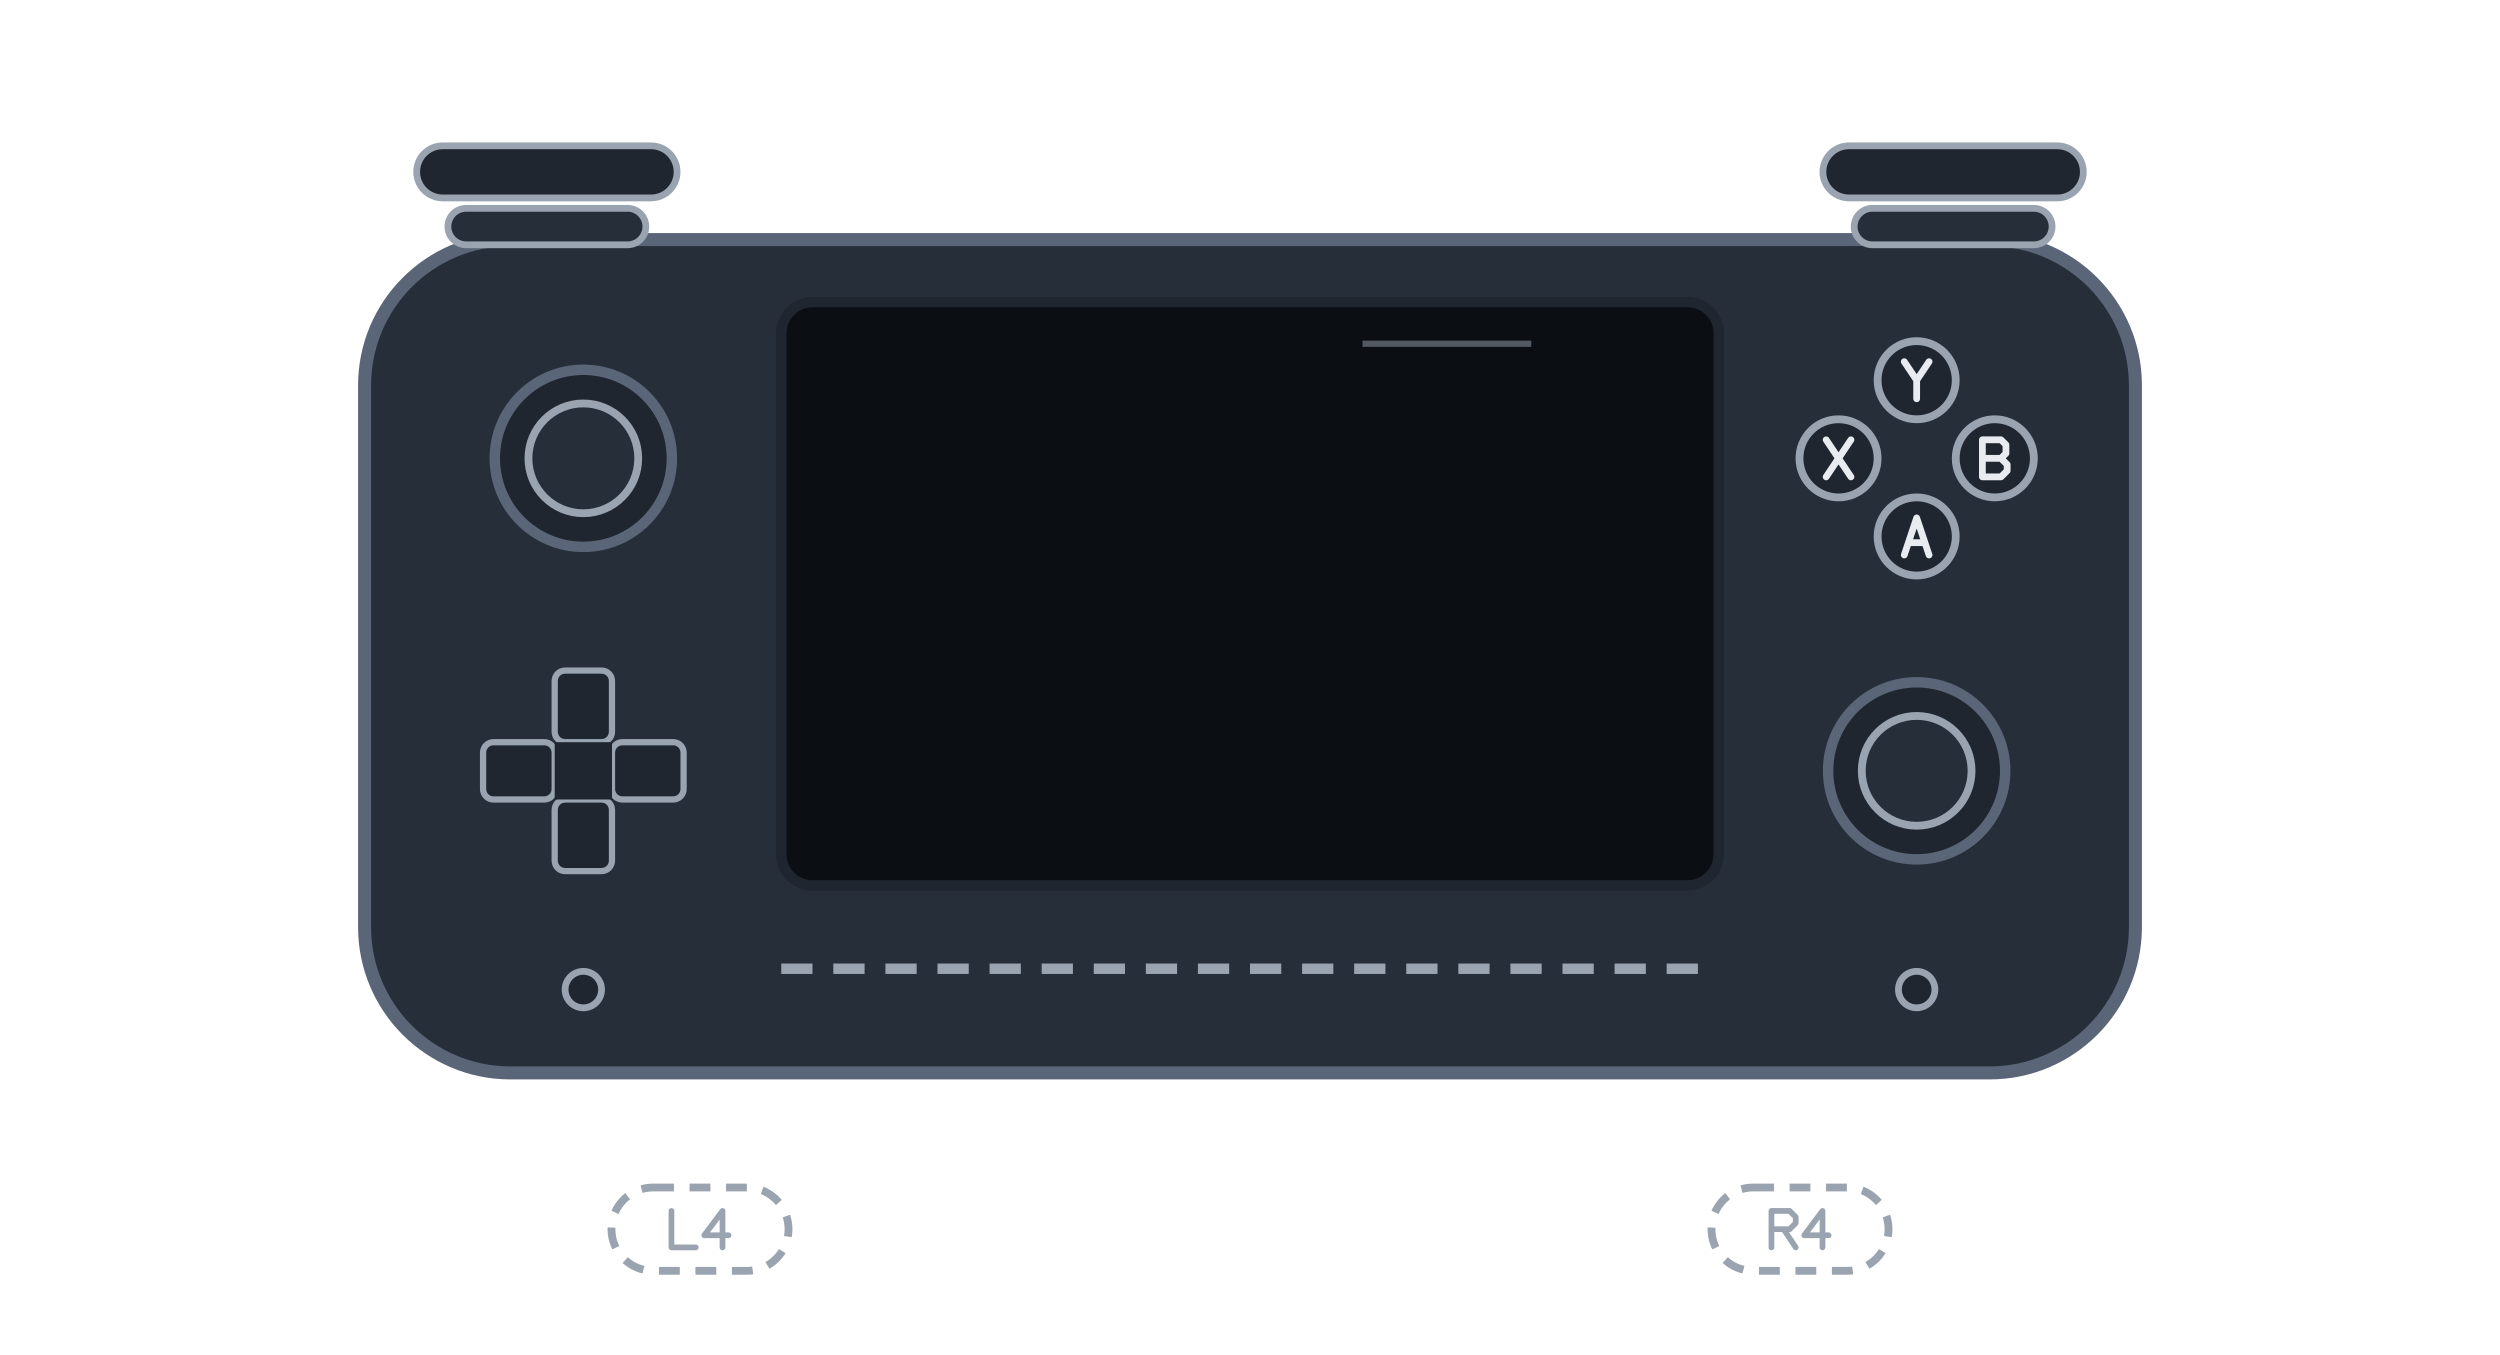
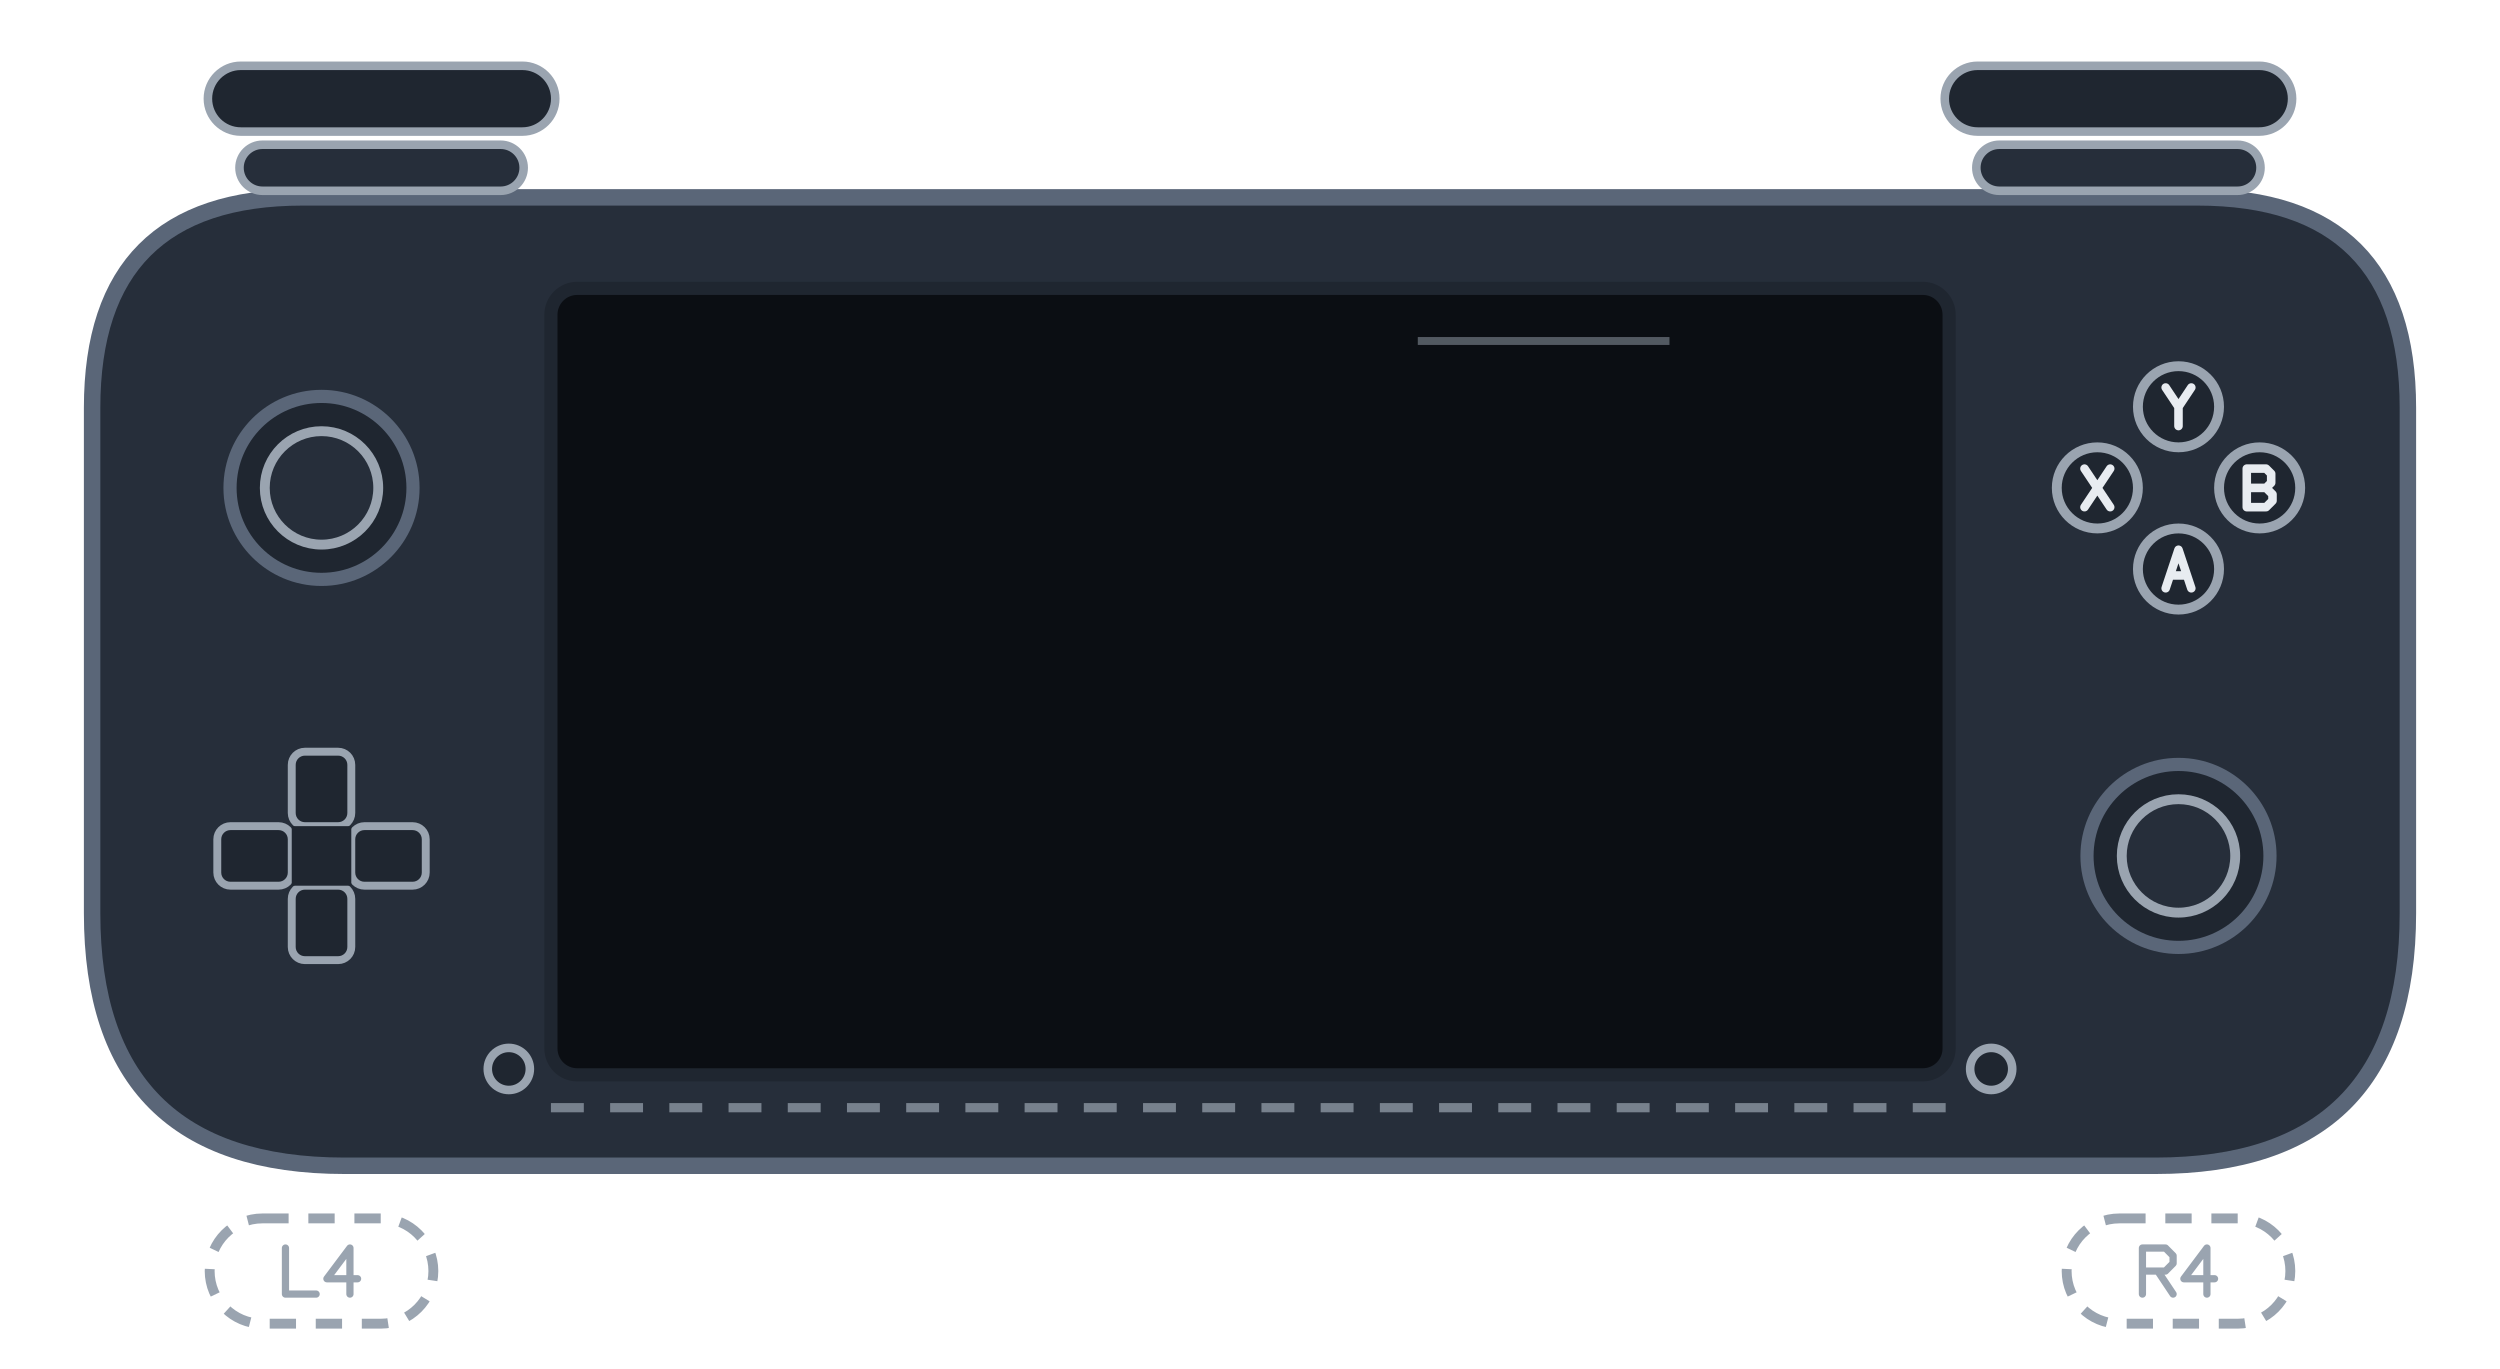
- <svg xmlns="http://www.w3.org/2000/svg" width="480" height="260" viewBox="0 0 480 260">
-   <rect id="part-body" x="70" y="46" width="340" height="160" rx="28" fill="#262E3A" stroke="#5A6678" stroke-width="2.5" />
-   <rect id="btn-LeftTrigger" x="80" y="28" width="50" height="10" rx="5" fill="#1F2630" stroke="#9AA4B0" stroke-width="1.3" />
-   <rect id="btn-RightTrigger" x="350" y="28" width="50" height="10" rx="5" fill="#1F2630" stroke="#9AA4B0" stroke-width="1.3" />
-   <rect id="btn-LeftBumper" x="86" y="40" width="38" height="7" rx="3.5" fill="#262E3A" stroke="#9AA4B0" stroke-width="1.3" />
-   <rect id="btn-RightBumper" x="356" y="40" width="38" height="7" rx="3.5" fill="#262E3A" stroke="#9AA4B0" stroke-width="1.3" />
-   <rect id="part-screen" x="150" y="58" width="180" height="112" rx="6" fill="#0B0E13" stroke="#1F2630" stroke-width="2" />
-   <path d="M261.6 66 L294 66" stroke="#9AA4B0" stroke-width="1.2" opacity="0.5" />
+ <svg xmlns="http://www.w3.org/2000/svg" width="380" height="208" viewBox="0 0 380 208">
+   <path id="part-body" d="M46 30 H334 Q366 30 366 62 L366 138.8 Q366 177.2 327.6 177.2 H52.4 Q14 177.2 14 138.8 L14 62 Q14 30 46 30 Z" fill="#262E3A" stroke="#5A6678" stroke-width="2.5" stroke-linejoin="round" />
+   <rect id="btn-LeftTrigger" x="31.6" y="10" width="52.8" height="10" rx="5" fill="#1F2630" stroke="#9AA4B0" stroke-width="1.3" />
+   <rect id="btn-RightTrigger" x="295.6" y="10" width="52.8" height="10" rx="5" fill="#1F2630" stroke="#9AA4B0" stroke-width="1.3" />
+   <rect id="btn-LeftBumper" x="36.4" y="22" width="43.2" height="7" rx="3.5" fill="#262E3A" stroke="#9AA4B0" stroke-width="1.3" />
+   <rect id="btn-RightBumper" x="300.4" y="22" width="43.2" height="7" rx="3.5" fill="#262E3A" stroke="#9AA4B0" stroke-width="1.3" />
+   <rect id="part-screen" x="83.74" y="43.83" width="212.525" height="119.545" rx="4" fill="#0B0E13" stroke="#1F2630" stroke-width="2" />
+   <path d="M215.505 51.83 L253.76 51.83" stroke="#9AA4B0" stroke-width="1.2" opacity="0.5" />
+   <path d="M83.74 168.37 H296.26" stroke="#9AA4B0" stroke-width="1.4" stroke-dasharray="5 4" opacity="0.7" />
  <g id="axis-LeftStick">
-     <circle cx="112" cy="88" r="17" fill="#1F2630" stroke="#5A6678" stroke-width="2" />
-     <circle id="btn-LeftStick" cx="112" cy="88" r="10.54" fill="#262E3A" stroke="#9AA4B0" stroke-width="1.5" />
+     <circle cx="48.87" cy="74.16" r="13.907" fill="#1F2630" stroke="#5A6678" stroke-width="2" />
+     <circle id="btn-LeftStick" cx="48.87" cy="74.16" r="8.622" fill="#262E3A" stroke="#9AA4B0" stroke-width="1.5" />
  </g>
  <g id="btn-DPad">
-     <rect id="btn-DPadUp" x="106.5" y="128.75" width="11" height="13.75" rx="2" fill="#1F2630" stroke="#9AA4B0" stroke-width="1.2" />
-     <rect id="btn-DPadDown" x="106.5" y="153.5" width="11" height="13.75" rx="2" fill="#1F2630" stroke="#9AA4B0" stroke-width="1.2" />
-     <rect id="btn-DPadLeft" x="92.75" y="142.5" width="13.75" height="11" rx="2" fill="#1F2630" stroke="#9AA4B0" stroke-width="1.2" />
-     <rect id="btn-DPadRight" x="117.5" y="142.5" width="13.75" height="11" rx="2" fill="#1F2630" stroke="#9AA4B0" stroke-width="1.2" />
-     <rect x="106.5" y="142.5" width="11" height="11" fill="#1F2630" />
+     <rect id="btn-DPadUp" x="44.344" y="114.258" width="9.053" height="11.316" rx="2" fill="#1F2630" stroke="#9AA4B0" stroke-width="1.2" />
+     <rect id="btn-DPadDown" x="44.344" y="134.626" width="9.053" height="11.316" rx="2" fill="#1F2630" stroke="#9AA4B0" stroke-width="1.2" />
+     <rect id="btn-DPadLeft" x="33.028" y="125.574" width="11.316" height="9.053" rx="2" fill="#1F2630" stroke="#9AA4B0" stroke-width="1.2" />
+     <rect id="btn-DPadRight" x="53.396" y="125.574" width="11.316" height="9.053" rx="2" fill="#1F2630" stroke="#9AA4B0" stroke-width="1.2" />
+     <rect x="44.344" y="125.574" width="9.053" height="9.053" fill="#1F2630" />
  </g>
  <g id="btn-North">
-     <circle cx="368" cy="73" r="7.5" fill="#1F2630" stroke="#9AA4B0" stroke-width="1.5" />
-     <path d="M365.62 69.44 L368.00 73.00 L370.38 69.44 M368.00 73.00 L368.00 76.56" fill="none" stroke="#E8ECF1" stroke-width="1.30" stroke-linecap="round" stroke-linejoin="round" />
+     <circle cx="331.13" cy="61.827" r="6.166" fill="#1F2630" stroke="#9AA4B0" stroke-width="1.5" />
+     <path d="M329.18 58.90 L331.13 61.83 L333.08 58.90 M331.13 61.83 L331.13 64.76" fill="none" stroke="#E8ECF1" stroke-width="1.30" stroke-linecap="round" stroke-linejoin="round" />
  </g>
  <g id="btn-East">
-     <circle cx="383" cy="88" r="7.5" fill="#1F2630" stroke="#9AA4B0" stroke-width="1.5" />
-     <path d="M380.62 84.44 L380.62 91.56 L384.19 91.56 L385.38 90.38 L385.38 89.19 L384.19 88.00 L380.62 88.00 M380.62 84.44 L384.19 84.44 L385.14 85.39 L385.14 87.05 L384.19 88.00" fill="none" stroke="#E8ECF1" stroke-width="1.30" stroke-linecap="round" stroke-linejoin="round" />
+     <circle cx="343.463" cy="74.16" r="6.166" fill="#1F2630" stroke="#9AA4B0" stroke-width="1.5" />
+     <path d="M341.51 71.23 L341.51 77.09 L344.44 77.09 L345.42 76.11 L345.42 75.14 L344.44 74.16 L341.51 74.16 M341.51 71.23 L344.44 71.23 L345.22 72.01 L345.22 73.38 L344.44 74.16" fill="none" stroke="#E8ECF1" stroke-width="1.30" stroke-linecap="round" stroke-linejoin="round" />
  </g>
  <g id="btn-South">
-     <circle cx="368" cy="103" r="7.5" fill="#1F2630" stroke="#9AA4B0" stroke-width="1.5" />
-     <path d="M365.62 106.56 L368.00 99.44 L370.38 106.56 M366.46 104.19 L369.54 104.19" fill="none" stroke="#E8ECF1" stroke-width="1.30" stroke-linecap="round" stroke-linejoin="round" />
+     <circle cx="331.13" cy="86.493" r="6.166" fill="#1F2630" stroke="#9AA4B0" stroke-width="1.5" />
+     <path d="M329.18 89.42 L331.13 83.56 L333.08 89.42 M329.86 87.47 L332.40 87.47" fill="none" stroke="#E8ECF1" stroke-width="1.30" stroke-linecap="round" stroke-linejoin="round" />
  </g>
  <g id="btn-West">
-     <circle cx="353" cy="88" r="7.5" fill="#1F2630" stroke="#9AA4B0" stroke-width="1.5" />
-     <path d="M350.62 84.44 L355.38 91.56 M355.38 84.44 L350.62 91.56" fill="none" stroke="#E8ECF1" stroke-width="1.30" stroke-linecap="round" stroke-linejoin="round" />
+     <circle cx="318.797" cy="74.16" r="6.166" fill="#1F2630" stroke="#9AA4B0" stroke-width="1.5" />
+     <path d="M316.84 71.23 L320.75 77.09 M320.75 71.23 L316.84 77.09" fill="none" stroke="#E8ECF1" stroke-width="1.30" stroke-linecap="round" stroke-linejoin="round" />
  </g>
  <g id="axis-RightStick">
-     <circle cx="368" cy="148" r="17" fill="#1F2630" stroke="#5A6678" stroke-width="2" />
-     <circle id="btn-RightStick" cx="368" cy="148" r="10.54" fill="#262E3A" stroke="#9AA4B0" stroke-width="1.5" />
+     <circle cx="331.13" cy="130.1" r="13.907" fill="#1F2630" stroke="#5A6678" stroke-width="2" />
+     <circle id="btn-RightStick" cx="331.13" cy="130.1" r="8.622" fill="#262E3A" stroke="#9AA4B0" stroke-width="1.5" />
  </g>
  <g id="btn-Select">
-     <circle cx="112" cy="190" r="3.5" fill="#1F2630" stroke="#9AA4B0" stroke-width="1.3" />
+     <circle cx="77.34" cy="162.48" r="3.2" fill="#1F2630" stroke="#9AA4B0" stroke-width="1.3" />
  </g>
  <g id="btn-Start">
-     <circle cx="368" cy="190" r="3.5" fill="#1F2630" stroke="#9AA4B0" stroke-width="1.3" />
+     <circle cx="302.66" cy="162.48" r="3.2" fill="#1F2630" stroke="#9AA4B0" stroke-width="1.3" />
  </g>
-   <path d="M150 186 H330" stroke="#9AA4B0" stroke-width="2" stroke-dasharray="6 4" />
  <g id="btn-LeftPaddle1">
-     <rect x="117.4" y="228" width="34" height="16" rx="8" fill="none" stroke="#9AA4B0" stroke-width="1.5" stroke-dasharray="4 3" />
-     <path d="M128.92 232.50 L128.92 239.50 L133.58 239.50 M138.72 239.50 L138.72 232.50 L135.22 237.17 L139.88 237.17" fill="none" stroke="#9AA4B0" stroke-width="1.10" stroke-linecap="round" stroke-linejoin="round" />
+     <rect x="31.87" y="185.2" width="34" height="16" rx="8" fill="none" stroke="#9AA4B0" stroke-width="1.5" stroke-dasharray="4 3" />
+     <path d="M43.39 189.70 L43.39 196.70 L48.05 196.70 M53.19 196.70 L53.19 189.70 L49.69 194.37 L54.35 194.37" fill="none" stroke="#9AA4B0" stroke-width="1.10" stroke-linecap="round" stroke-linejoin="round" />
  </g>
-   <g id="btn-RightPaddle1">
-     <rect x="328.6" y="228" width="34" height="16" rx="8" fill="none" stroke="#9AA4B0" stroke-width="1.5" stroke-dasharray="4 3" />
-     <path d="M340.12 239.50 L340.12 232.50 L343.62 232.50 L344.78 233.67 L344.78 234.83 L343.62 236.00 L340.12 236.00 M342.45 236.00 L344.78 239.50 M349.92 239.50 L349.92 232.50 L346.42 237.17 L351.08 237.17" fill="none" stroke="#9AA4B0" stroke-width="1.10" stroke-linecap="round" stroke-linejoin="round" />
+   <g id="btn-QuickAccess">
+     <rect x="314.13" y="185.2" width="34" height="16" rx="8" fill="none" stroke="#9AA4B0" stroke-width="1.5" stroke-dasharray="4 3" />
+     <path d="M325.65 196.70 L325.65 189.70 L329.15 189.70 L330.31 190.87 L330.31 192.03 L329.15 193.20 L325.65 193.20 M327.98 193.20 L330.31 196.70 M335.45 196.70 L335.45 189.70 L331.95 194.37 L336.61 194.37" fill="none" stroke="#9AA4B0" stroke-width="1.10" stroke-linecap="round" stroke-linejoin="round" />
  </g>
</svg>
